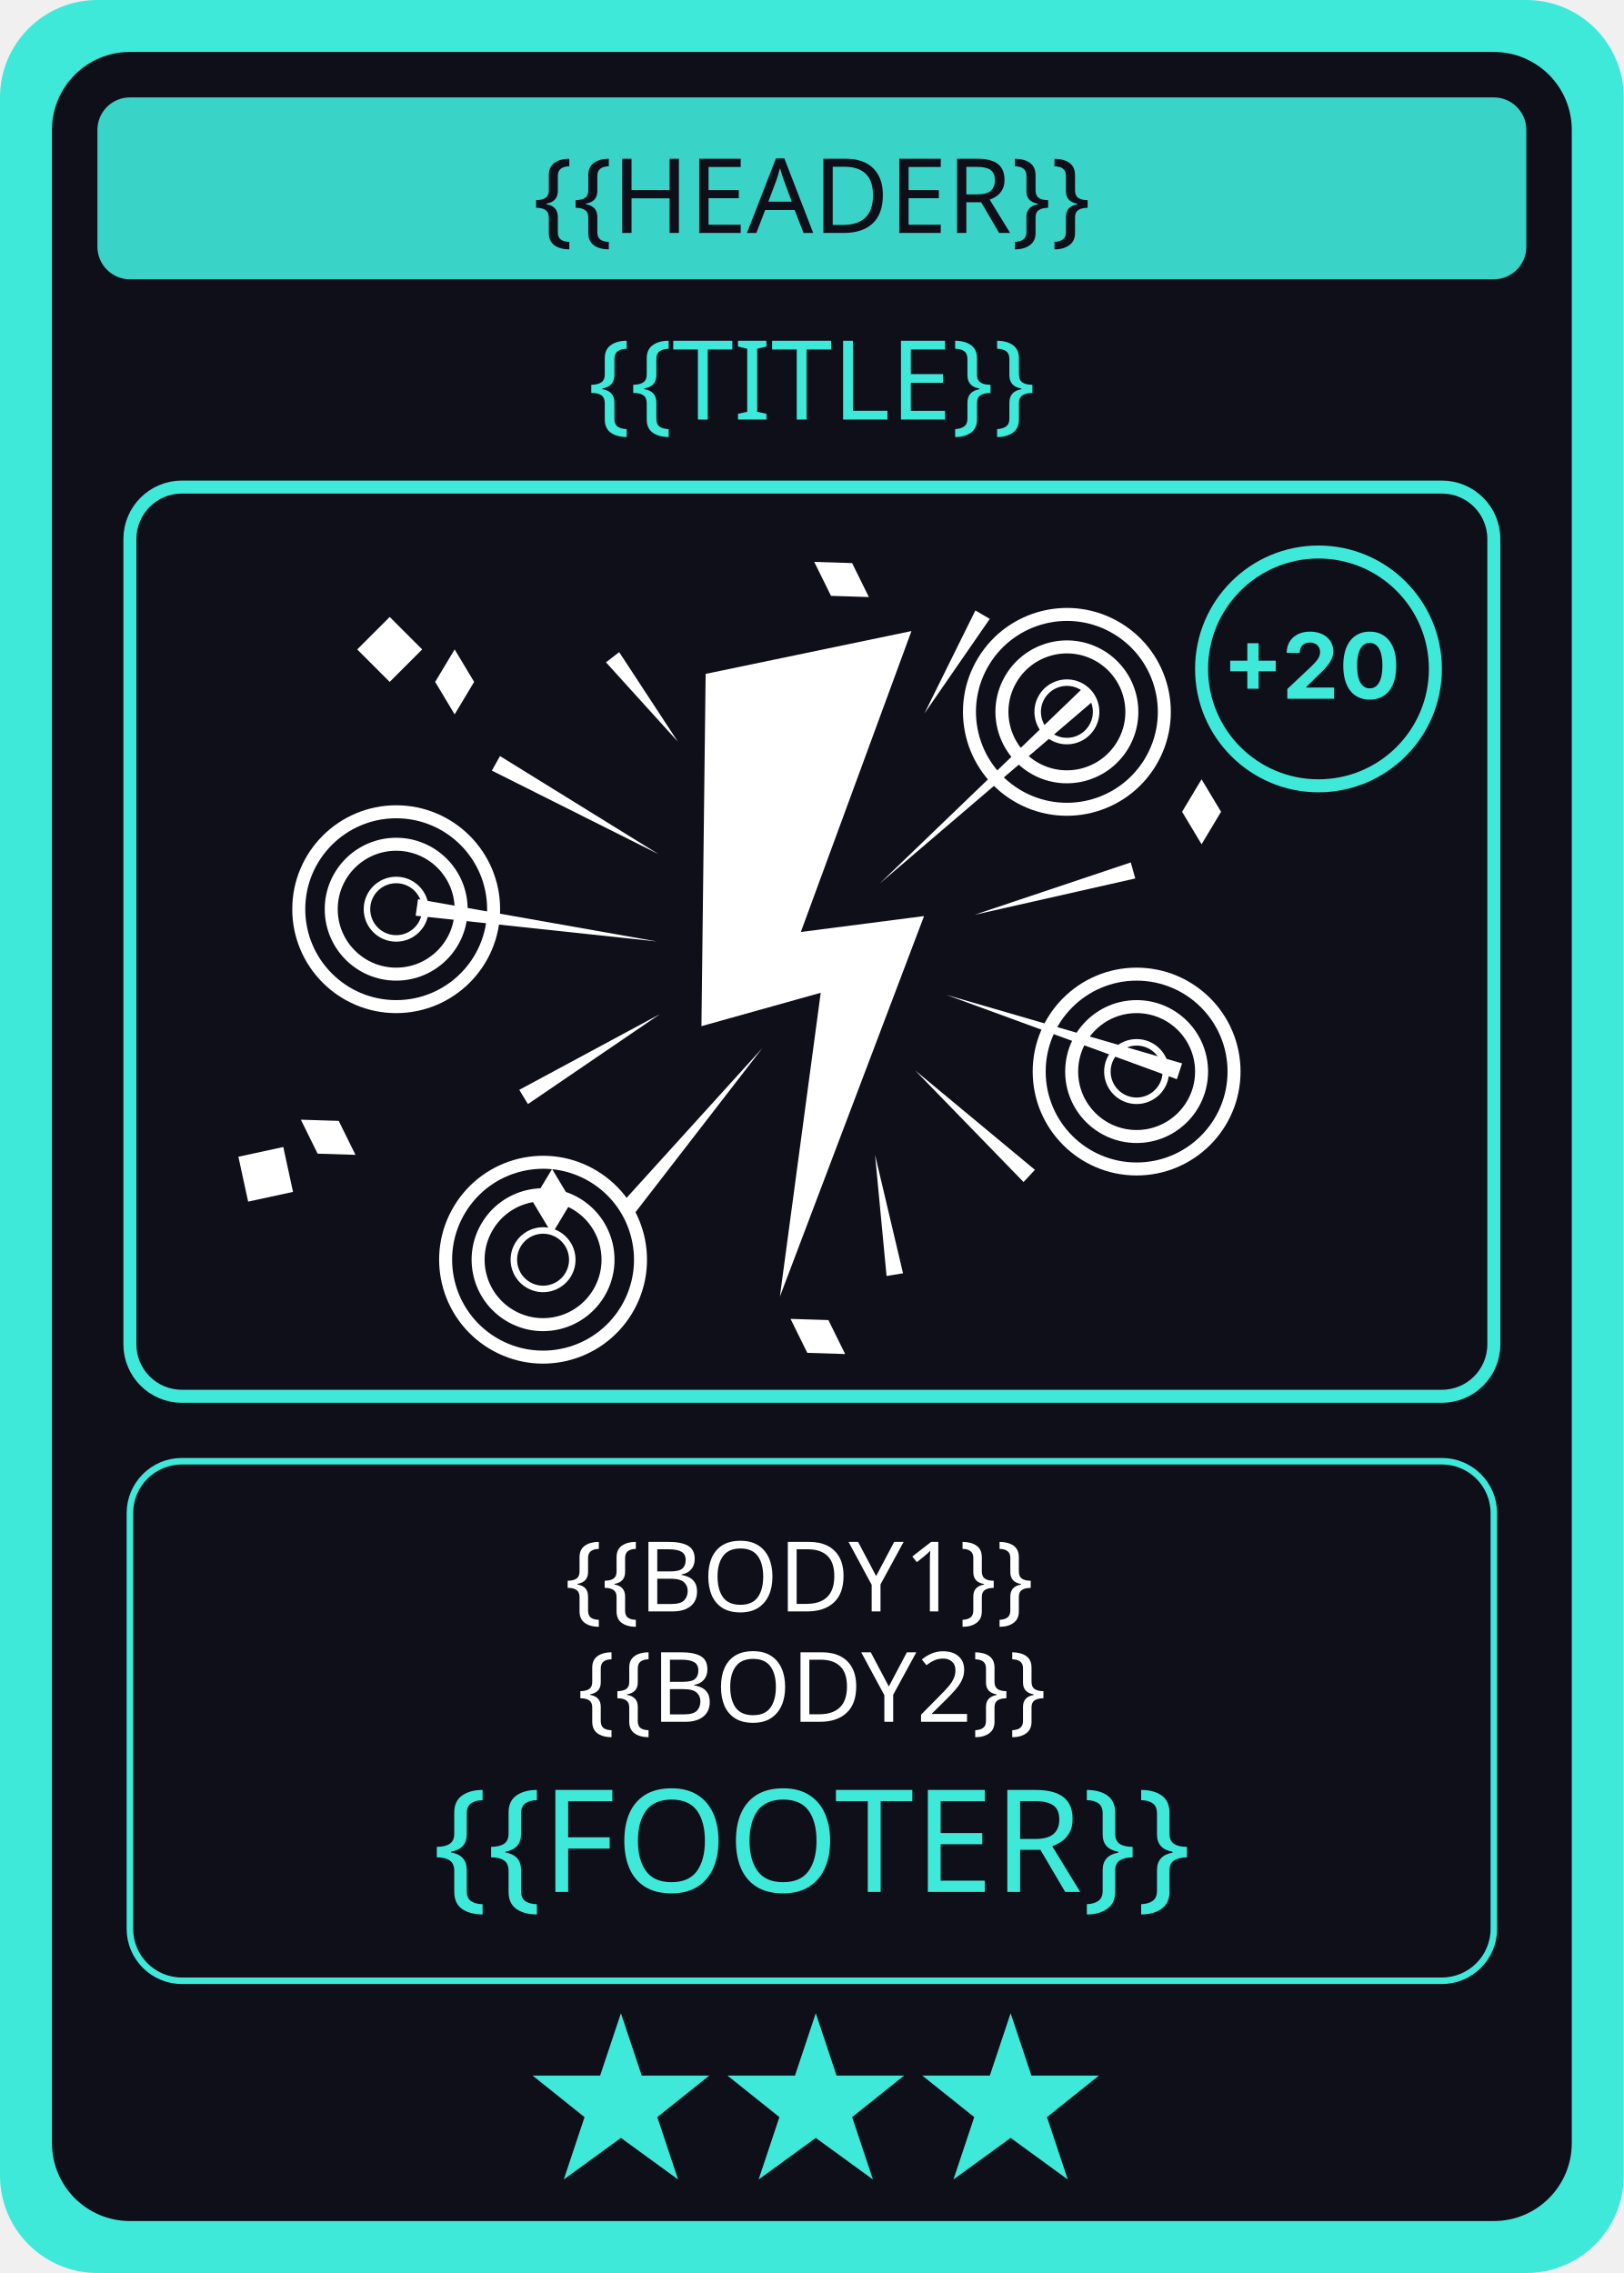
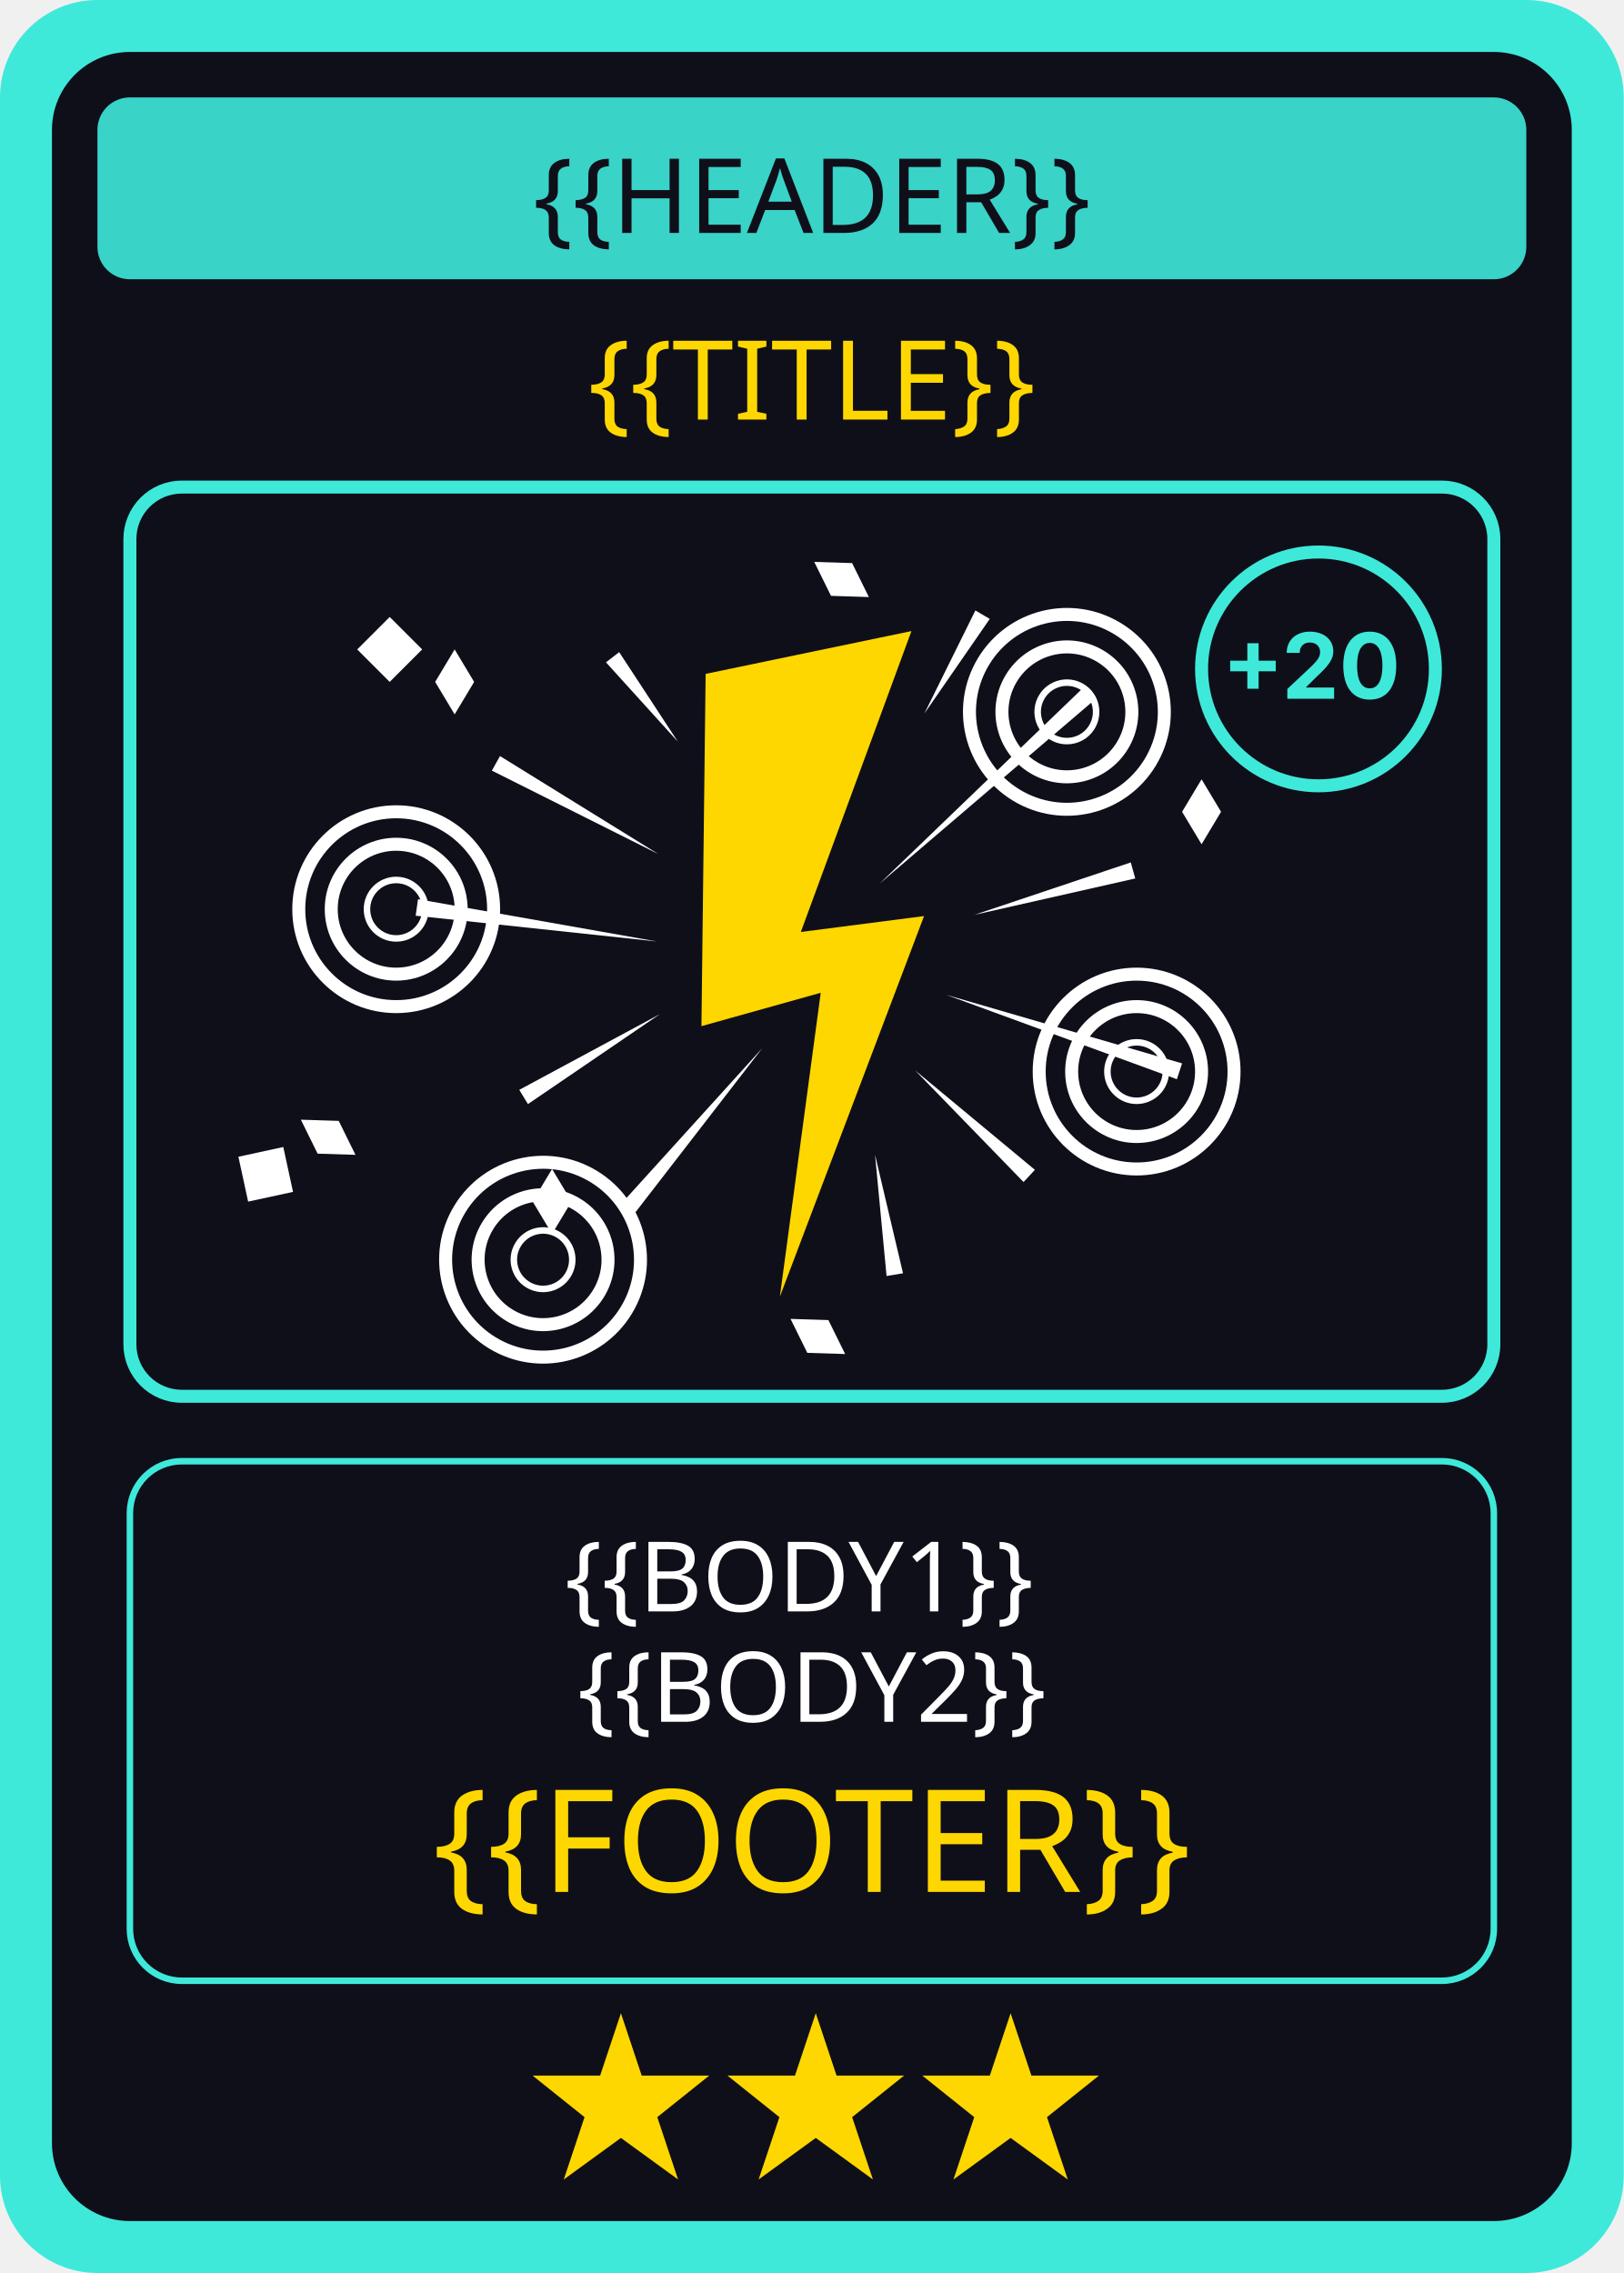
<svg xmlns="http://www.w3.org/2000/svg" width="250" height="350" viewBox="0 0 250 350" fill="none">
  <g clip-path="url(#clip0_222_449)">
    <path d="M235 0H15C6.716 0 0 6.716 0 15V335C0 343.284 6.716 350 15 350H235C243.284 350 250 343.284 250 335V15C250 6.716 243.284 0 235 0Z" fill="#3EE9DA" />
    <path d="M230 8H20C13.373 8 8 13.373 8 20V330C8 336.627 13.373 342 20 342H230C236.627 342 242 336.627 242 330V20C242 13.373 236.627 8 230 8Z" fill="#0F0F1A" />
    <path opacity="0.9" d="M230 15H20C17.239 15 15 17.239 15 20V38C15 40.761 17.239 43 20 43H230C232.761 43 235 40.761 235 38V20C235 17.239 232.761 15 230 15Z" fill="#3EE9DA" />
    <text fill="#0F0F1A" text-anchor="middle" font-family="Neucha" font-size="16" letter-spacing="0em">
      <tspan x="125" y="35.867">{{HEADER}}</tspan>
    </text>
-     <text fill="#3EE9DA" text-anchor="middle" font-family="Neucha" font-size="17" letter-spacing="0em">
+     <text fill="#FFD700" text-anchor="middle" font-family="Neucha" font-size="17" letter-spacing="0em">
      <tspan x="125" y="64.609">{{TITLE}}</tspan>
    </text>
    <path d="M222 75H28C23.582 75 20 78.582 20 83V207C20 211.418 23.582 215 28 215H222C226.418 215 230 211.418 230 207V83C230 78.582 226.418 75 222 75Z" fill="#0F0F1A" stroke="#3EE9DA" stroke-width="2" />
    <path d="M70 100L73 105L70 110L67 105L70 100Z" fill="white" />
    <path d="M185 120L188 125L185 130L182 125L185 120Z" fill="white" />
    <path d="M222 225H28C23.582 225 20 228.582 20 233V297C20 301.418 23.582 305 28 305H222C226.418 305 230 301.418 230 297V233C230 228.582 226.418 225 222 225Z" fill="#0F0F1A" stroke="#3EE9DA" />
    <text fill="white" text-anchor="middle" font-family="Neucha" font-size="15" letter-spacing="0em">
      <tspan x="125" y="248.125">{{BODY1}}</tspan>
      <tspan x="125" y="265.125">{{BODY2}}</tspan>
    </text>
-     <text fill="#3EE9DA" text-anchor="middle" font-family="Neucha" font-size="22" letter-spacing="0em">
+     <text fill="#FFD700" text-anchor="middle" font-family="Neucha" font-size="22" letter-spacing="0em">
      <tspan x="125" y="291.317">{{FOOTER}}</tspan>
    </text>
-     <path d="M95.6 310L98.8 319.6H109.2L101.2 326L104.4 335.6L95.6 329.2L86.8 335.6L90 326L82 319.6H92.4L95.6 310Z" fill="#3EE9DA" />
-     <path d="M125.6 310L128.8 319.6H139.2L131.2 326L134.4 335.6L125.6 329.2L116.8 335.6L120 326L112 319.6H122.4L125.6 310Z" fill="#3EE9DA" />
-     <path d="M155.6 310L158.8 319.6H169.2L161.2 326L164.4 335.6L155.6 329.2L146.8 335.6L150 326L142 319.6H152.4L155.6 310Z" fill="#3EE9DA" />
-     <path d="M120.073 199.663L142.272 141.058L123.302 143.507L140.331 97.174L108.644 103.766L107.998 158.009L126.363 152.869L120.073 199.663Z" fill="white" />
+     <path d="M95.6 310L98.8 319.6H109.2L101.2 326L104.4 335.6L95.6 329.2L86.8 335.6L90 326L82 319.6H92.4L95.6 310Z" fill="#FFD700" />
+     <path d="M125.6 310L128.8 319.6H139.2L131.2 326L134.4 335.6L125.6 329.2L116.8 335.6L120 326L112 319.6H122.4L125.6 310Z" fill="#FFD700" />
+     <path d="M155.6 310L158.8 319.6H169.2L161.2 326L164.4 335.6L155.6 329.2L146.8 335.6L150 326L142 319.6H152.4L155.6 310Z" fill="#FFD700" />
+     <path d="M120.073 199.663L142.272 141.058L123.302 143.507L140.331 97.174L108.644 103.766L107.998 158.009L126.363 152.869L120.073 199.663Z" fill="#FFD700" />
    <path d="M168.689 107.623L135.408 136.083L166.962 105.724L168.689 107.623Z" fill="white" />
    <path d="M157.593 182.012L140.887 164.809L159.338 180.131L157.593 182.012Z" fill="white" />
    <path d="M95.385 185.645L117.373 161.389L97.355 187.29L95.385 185.645Z" fill="white" />
    <path d="M76.983 116.421L101.392 131.524L75.73 118.66L76.983 116.421Z" fill="white" />
    <path d="M64.361 138.461L101.164 144.974L64 141.001L64.361 138.461Z" fill="white" />
    <path d="M79.95 167.817L101.62 156.146L81.285 170.008L79.95 167.817Z" fill="white" />
    <path d="M174.793 135.266L150.019 140.871L174.099 132.797L174.793 135.266Z" fill="white" />
    <path d="M181.198 166.179L145.681 153.182L182 163.743L181.198 166.179Z" fill="white" />
    <path d="M152.389 95.3L142.324 109.869L150.175 94L152.389 95.3Z" fill="white" />
    <path d="M95.332 100.418L104.36 114.197L93.299 101.985L95.332 100.418Z" fill="white" />
    <path d="M136.5 196.479L134.724 177.804L139.035 196.062L136.5 196.479Z" fill="white" />
    <path d="M203 121C212.941 121 221 112.941 221 103C221 93.059 212.941 85 203 85C193.059 85 185 93.059 185 103C185 112.941 193.059 121 203 121Z" fill="#0F0F1A" stroke="#3EE9DA" stroke-width="2" />
    <text fill="#3EE9DA" style="white-space: pre" xml:space="preserve" font-family="Inter" font-size="14" font-weight="bold" letter-spacing="0em">
      <tspan x="188.157" y="107.591">+20</tspan>
    </text>
    <path d="M60 95L65 100L60 105L55 100L60 95Z" fill="white" />
    <path d="M85 180L88 185L85 190L82 185L85 180Z" fill="white" />
    <path d="M46.322 172.413L52.15 172.595L54.731 177.824L48.903 177.641L46.322 172.413Z" fill="white" />
    <path d="M125.365 86.523L131.194 86.705L133.775 91.934L127.947 91.751L125.365 86.523Z" fill="white" />
    <path d="M36.705 178.117L43.616 176.618L45.115 183.528L38.205 185.027L36.705 178.117Z" fill="white" />
    <path d="M121.716 203.085L127.544 203.267L130.125 208.496L124.297 208.313L121.716 203.085Z" fill="white" />
    <path d="M175 180C183.284 180 190 173.284 190 165C190 156.716 183.284 150 175 150C166.716 150 160 156.716 160 165C160 173.284 166.716 180 175 180Z" stroke="white" stroke-width="2" />
    <path d="M175 175C180.523 175 185 170.523 185 165C185 159.477 180.523 155 175 155C169.477 155 165 159.477 165 165C165 170.523 169.477 175 175 175Z" stroke="white" stroke-width="2" />
    <path d="M175 160.5C177.485 160.5 179.5 162.515 179.5 165C179.5 167.485 177.485 169.5 175 169.5C172.515 169.5 170.5 167.485 170.5 165C170.5 162.515 172.515 160.5 175 160.5Z" stroke="white" />
    <path d="M61 155C69.284 155 76 148.284 76 140C76 131.716 69.284 125 61 125C52.716 125 46 131.716 46 140C46 148.284 52.716 155 61 155Z" stroke="white" stroke-width="2" />
    <path d="M61 150C66.523 150 71 145.523 71 140C71 134.477 66.523 130 61 130C55.477 130 51 134.477 51 140C51 145.523 55.477 150 61 150Z" stroke="white" stroke-width="2" />
    <path d="M61 135.5C63.485 135.5 65.5 137.515 65.5 140C65.5 142.485 63.485 144.5 61 144.5C58.515 144.5 56.5 142.485 56.5 140C56.5 137.515 58.515 135.5 61 135.5Z" stroke="white" />
    <path d="M177.077 117.416C181.386 110.341 179.144 101.112 172.069 96.803C164.994 92.493 155.764 94.736 151.455 101.811C147.146 108.886 149.388 118.115 156.463 122.424C163.538 126.734 172.767 124.492 177.077 117.416Z" stroke="white" stroke-width="2" />
    <path d="M172.806 114.815C175.679 110.099 174.184 103.946 169.468 101.073C164.751 98.2 158.598 99.695 155.725 104.412C152.852 109.129 154.347 115.281 159.064 118.154C163.781 121.027 169.933 119.532 172.806 114.815Z" stroke="white" stroke-width="2" />
    <path d="M160.422 107.273C161.715 105.15 164.484 104.478 166.607 105.77C168.729 107.063 169.402 109.832 168.109 111.954C166.816 114.077 164.047 114.75 161.925 113.457C159.802 112.164 159.13 109.395 160.422 107.273Z" stroke="white" />
    <path d="M96.424 201.774C100.734 194.699 98.492 185.47 91.416 181.16C84.341 176.851 75.112 179.093 70.803 186.168C66.493 193.243 68.736 202.472 75.811 206.782C82.886 211.091 92.115 208.849 96.424 201.774Z" stroke="white" stroke-width="2" />
    <path d="M92.154 199.173C95.027 194.456 93.532 188.303 88.815 185.43C84.099 182.558 77.946 184.052 75.073 188.769C72.2 193.486 73.695 199.639 78.412 202.512C83.128 205.384 89.281 203.89 92.154 199.173Z" stroke="white" stroke-width="2" />
    <path d="M79.771 191.63C81.063 189.508 83.832 188.835 85.955 190.128C88.077 191.421 88.75 194.189 87.457 196.312C86.164 198.434 83.396 199.107 81.273 197.814C79.15 196.521 78.478 193.753 79.771 191.63Z" stroke="white" />
  </g>
  <defs>
    <clipPath id="clip0_222_449">
      <rect width="250" height="350" fill="white" />
    </clipPath>
  </defs>
</svg>
